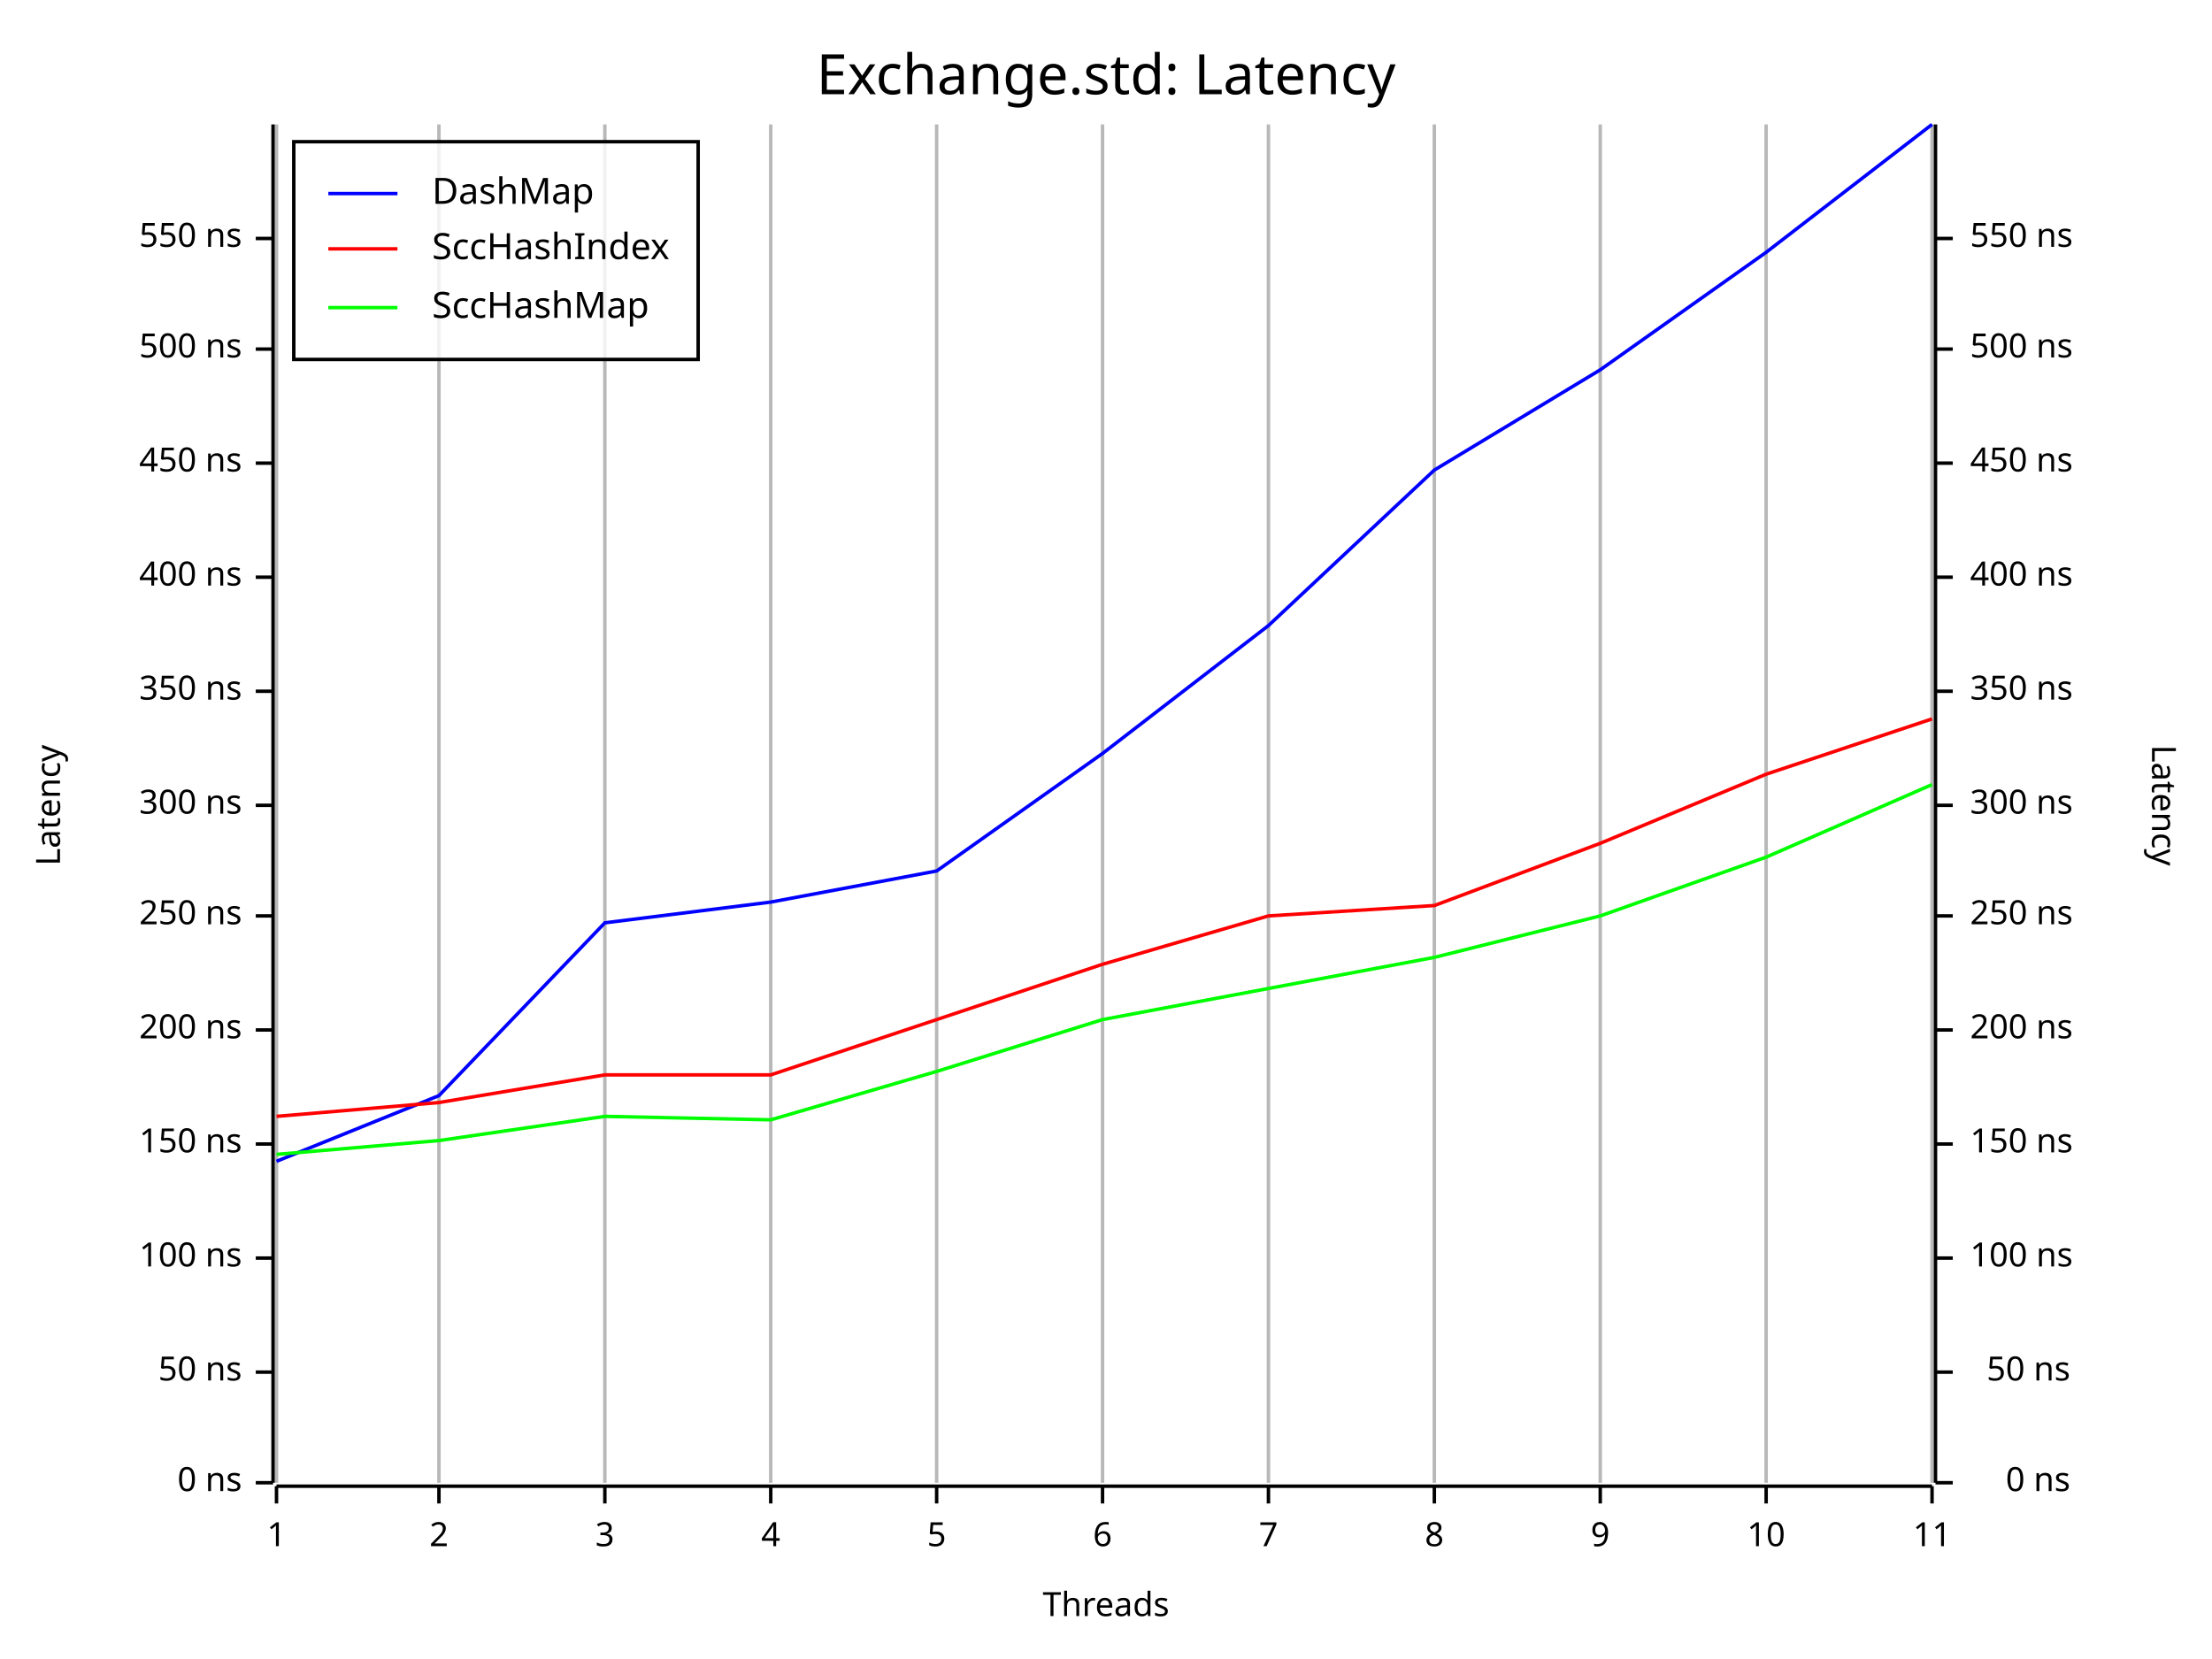
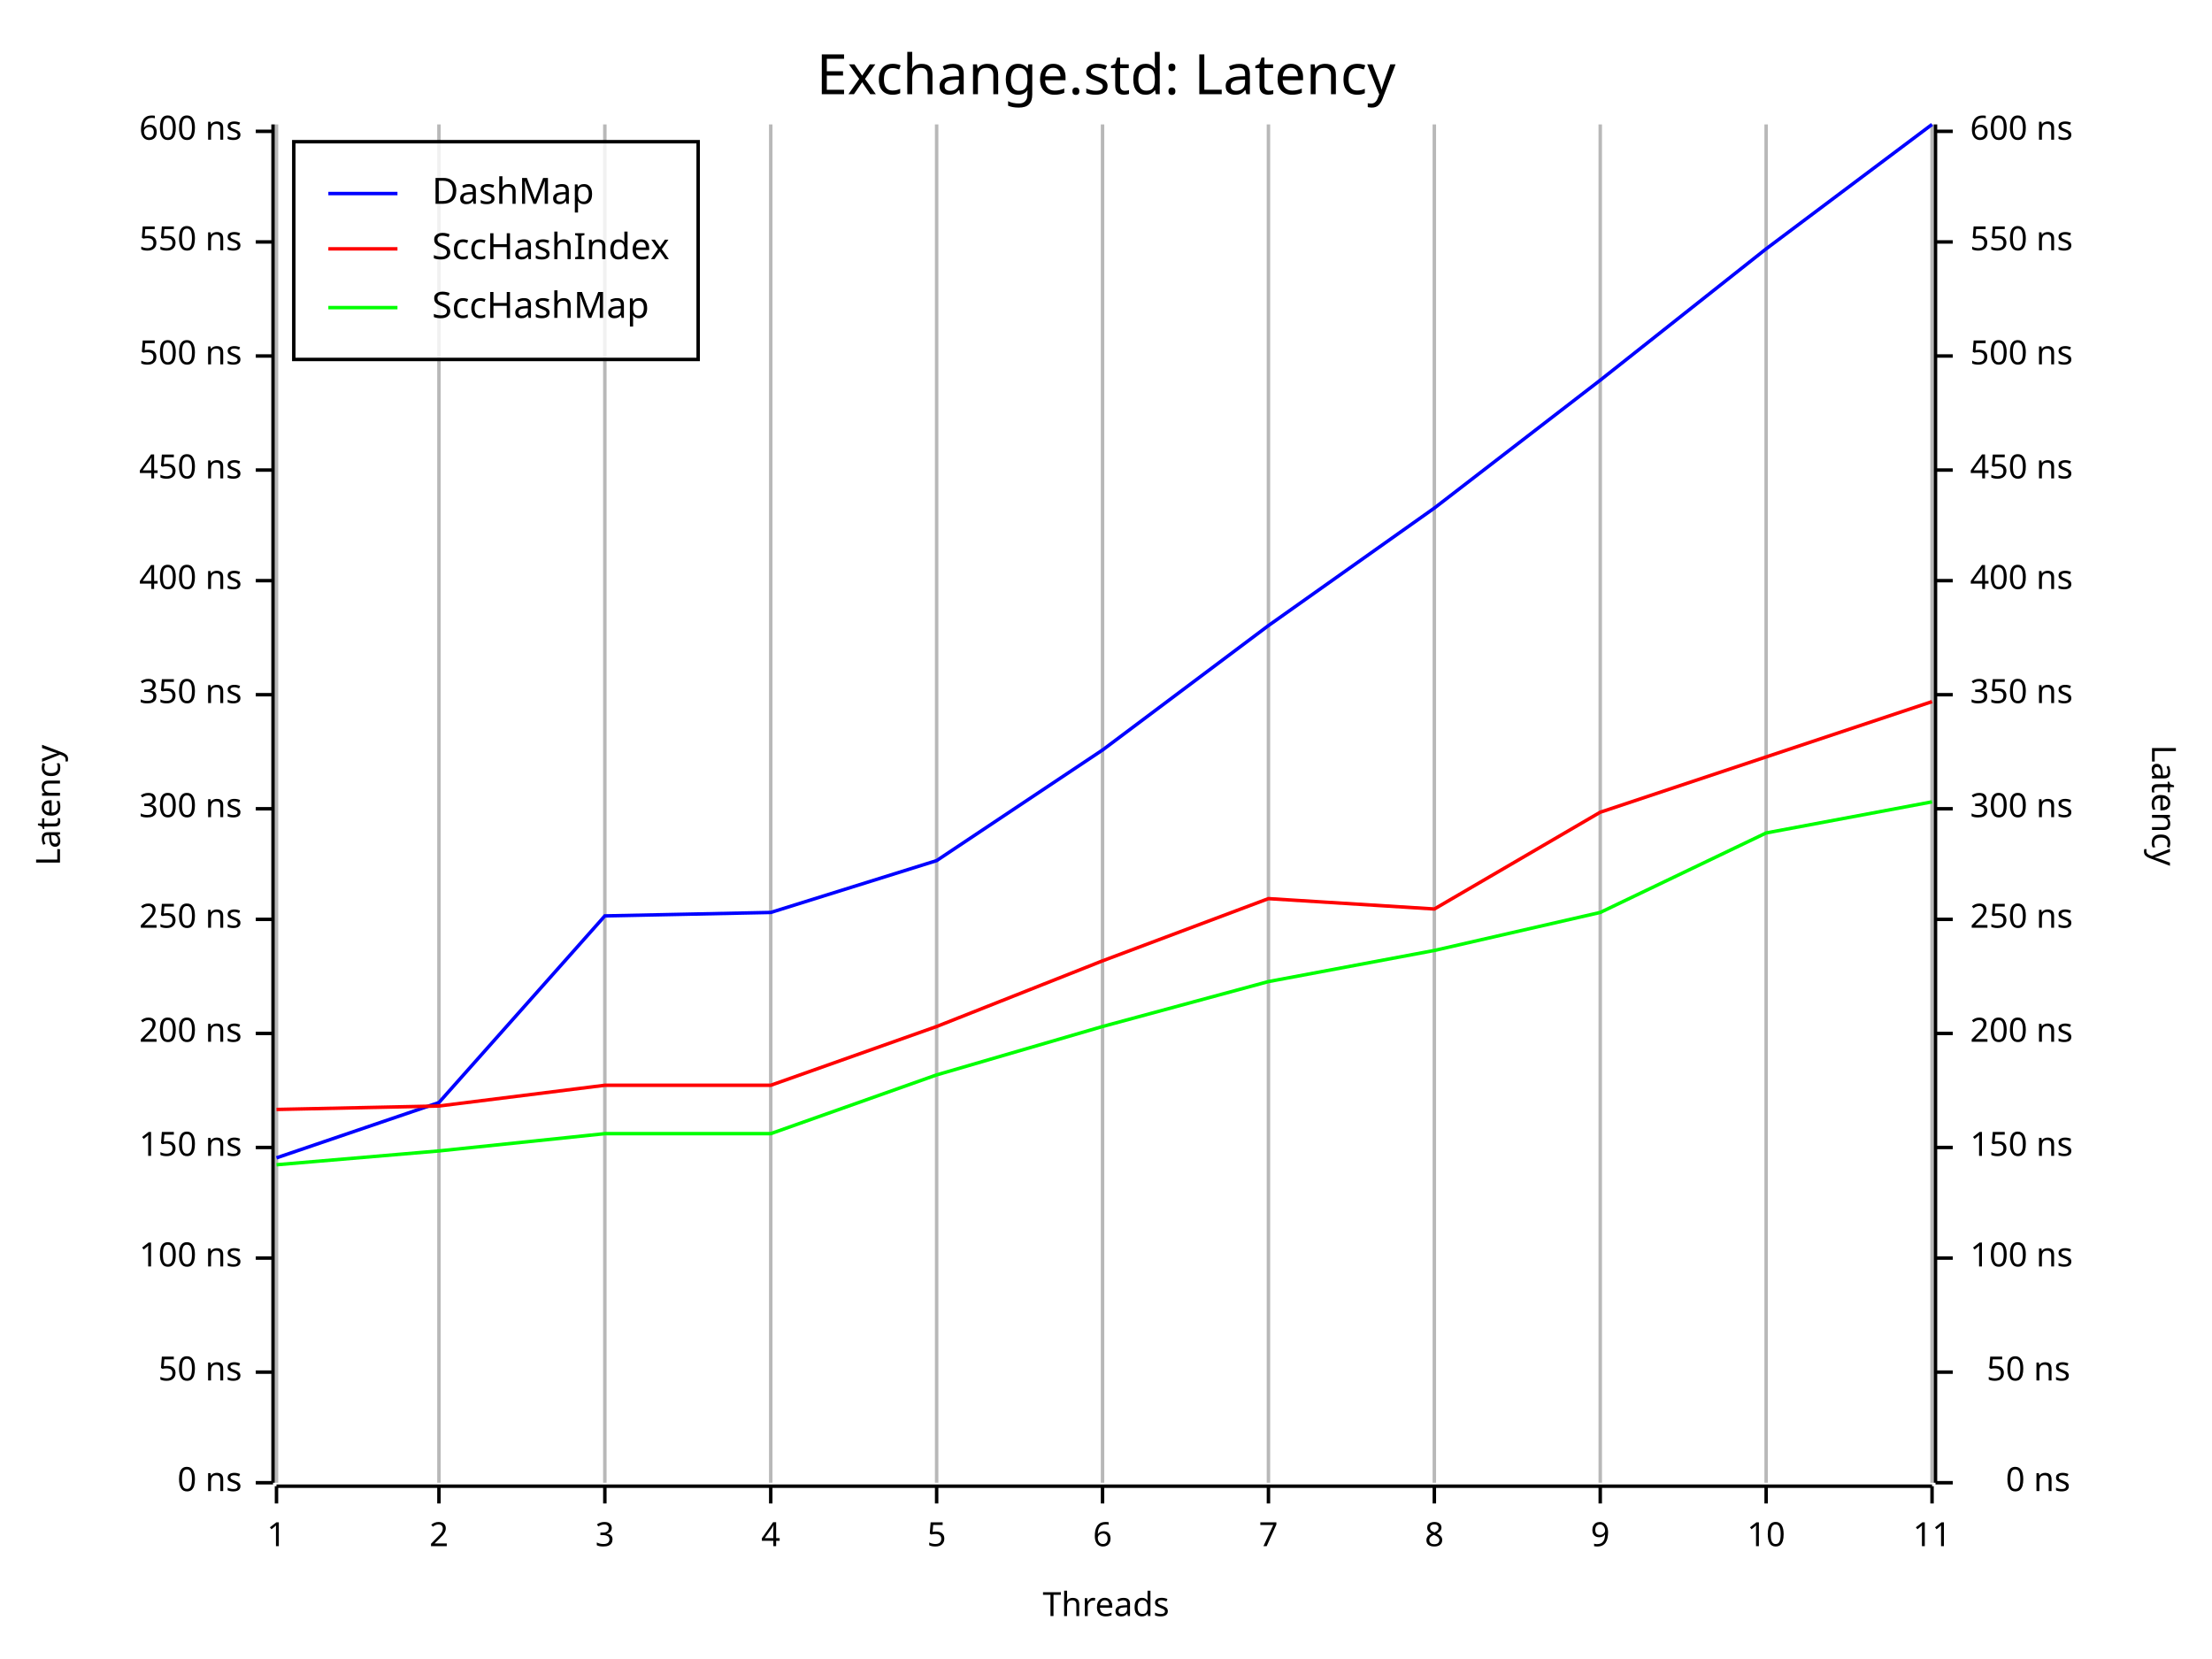
<svg xmlns="http://www.w3.org/2000/svg" width="640" height="480" viewBox="0 0 640 480">
  <rect x="0" y="0" width="640" height="480" opacity="1" fill="#FFFFFF" stroke="none" />
  <text x="320" y="15" dy="0.76em" text-anchor="middle" font-family="Fira Code" font-size="16.129" opacity="1" fill="#000000">
Exchange.std: Latency
</text>
  <line opacity="0.1" stroke="#000000" stroke-width="1" x1="80" y1="429" x2="80" y2="36" />
  <line opacity="0.1" stroke="#000000" stroke-width="1" x1="127" y1="429" x2="127" y2="36" />
  <line opacity="0.1" stroke="#000000" stroke-width="1" x1="175" y1="429" x2="175" y2="36" />
  <line opacity="0.1" stroke="#000000" stroke-width="1" x1="223" y1="429" x2="223" y2="36" />
  <line opacity="0.1" stroke="#000000" stroke-width="1" x1="271" y1="429" x2="271" y2="36" />
  <line opacity="0.1" stroke="#000000" stroke-width="1" x1="319" y1="429" x2="319" y2="36" />
  <line opacity="0.1" stroke="#000000" stroke-width="1" x1="367" y1="429" x2="367" y2="36" />
  <line opacity="0.1" stroke="#000000" stroke-width="1" x1="415" y1="429" x2="415" y2="36" />
  <line opacity="0.1" stroke="#000000" stroke-width="1" x1="463" y1="429" x2="463" y2="36" />
  <line opacity="0.1" stroke="#000000" stroke-width="1" x1="511" y1="429" x2="511" y2="36" />
  <line opacity="0.1" stroke="#000000" stroke-width="1" x1="559" y1="429" x2="559" y2="36" />
  <text x="10" y="233" dy="0.76em" text-anchor="middle" font-family="sans-serif" font-size="9.677" opacity="1" fill="#000000" transform="rotate(270, 10, 233)">
Latency
</text>
  <text x="320" y="470" dy="-0.5ex" text-anchor="middle" font-family="sans-serif" font-size="9.677" opacity="1" fill="#000000">
Threads
</text>
  <text x="630" y="233" dy="0.76em" text-anchor="middle" font-family="sans-serif" font-size="9.677" opacity="1" fill="#000000" transform="rotate(90, 630, 233)">
Latency
</text>
  <line opacity="0.2" stroke="#000000" stroke-width="1" x1="80" y1="429" x2="80" y2="36" />
  <line opacity="0.2" stroke="#000000" stroke-width="1" x1="127" y1="429" x2="127" y2="36" />
  <line opacity="0.2" stroke="#000000" stroke-width="1" x1="175" y1="429" x2="175" y2="36" />
  <line opacity="0.2" stroke="#000000" stroke-width="1" x1="223" y1="429" x2="223" y2="36" />
  <line opacity="0.2" stroke="#000000" stroke-width="1" x1="271" y1="429" x2="271" y2="36" />
  <line opacity="0.2" stroke="#000000" stroke-width="1" x1="319" y1="429" x2="319" y2="36" />
  <line opacity="0.2" stroke="#000000" stroke-width="1" x1="367" y1="429" x2="367" y2="36" />
  <line opacity="0.2" stroke="#000000" stroke-width="1" x1="415" y1="429" x2="415" y2="36" />
  <line opacity="0.2" stroke="#000000" stroke-width="1" x1="463" y1="429" x2="463" y2="36" />
  <line opacity="0.2" stroke="#000000" stroke-width="1" x1="511" y1="429" x2="511" y2="36" />
  <line opacity="0.2" stroke="#000000" stroke-width="1" x1="559" y1="429" x2="559" y2="36" />
  <polyline fill="none" opacity="1" stroke="#000000" stroke-width="1" points="79,36 79,429 " />
  <text x="70" y="429" dy="0.5ex" text-anchor="end" font-family="sans-serif" font-size="9.677" opacity="1" fill="#000000">
0 ns
</text>
  <polyline fill="none" opacity="1" stroke="#000000" stroke-width="1" points="74,429 79,429 " />
  <text x="70" y="397" dy="0.5ex" text-anchor="end" font-family="sans-serif" font-size="9.677" opacity="1" fill="#000000">
50 ns
</text>
  <polyline fill="none" opacity="1" stroke="#000000" stroke-width="1" points="74,397 79,397 " />
  <text x="70" y="364" dy="0.5ex" text-anchor="end" font-family="sans-serif" font-size="9.677" opacity="1" fill="#000000">
100 ns
</text>
  <polyline fill="none" opacity="1" stroke="#000000" stroke-width="1" points="74,364 79,364 " />
-   <text x="70" y="331" dy="0.5ex" text-anchor="end" font-family="sans-serif" font-size="9.677" opacity="1" fill="#000000">
+   <text x="70" y="332" dy="0.5ex" text-anchor="end" font-family="sans-serif" font-size="9.677" opacity="1" fill="#000000">
150 ns
</text>
-   <polyline fill="none" opacity="1" stroke="#000000" stroke-width="1" points="74,331 79,331 " />
-   <text x="70" y="298" dy="0.5ex" text-anchor="end" font-family="sans-serif" font-size="9.677" opacity="1" fill="#000000">
+   <polyline fill="none" opacity="1" stroke="#000000" stroke-width="1" points="74,332 79,332 " />
+   <text x="70" y="299" dy="0.5ex" text-anchor="end" font-family="sans-serif" font-size="9.677" opacity="1" fill="#000000">
200 ns
</text>
-   <polyline fill="none" opacity="1" stroke="#000000" stroke-width="1" points="74,298 79,298 " />
-   <text x="70" y="265" dy="0.5ex" text-anchor="end" font-family="sans-serif" font-size="9.677" opacity="1" fill="#000000">
+   <polyline fill="none" opacity="1" stroke="#000000" stroke-width="1" points="74,299 79,299 " />
+   <text x="70" y="266" dy="0.5ex" text-anchor="end" font-family="sans-serif" font-size="9.677" opacity="1" fill="#000000">
250 ns
</text>
-   <polyline fill="none" opacity="1" stroke="#000000" stroke-width="1" points="74,265 79,265 " />
-   <text x="70" y="233" dy="0.5ex" text-anchor="end" font-family="sans-serif" font-size="9.677" opacity="1" fill="#000000">
+   <polyline fill="none" opacity="1" stroke="#000000" stroke-width="1" points="74,266 79,266 " />
+   <text x="70" y="234" dy="0.5ex" text-anchor="end" font-family="sans-serif" font-size="9.677" opacity="1" fill="#000000">
300 ns
</text>
-   <polyline fill="none" opacity="1" stroke="#000000" stroke-width="1" points="74,233 79,233 " />
-   <text x="70" y="200" dy="0.5ex" text-anchor="end" font-family="sans-serif" font-size="9.677" opacity="1" fill="#000000">
+   <polyline fill="none" opacity="1" stroke="#000000" stroke-width="1" points="74,234 79,234 " />
+   <text x="70" y="201" dy="0.5ex" text-anchor="end" font-family="sans-serif" font-size="9.677" opacity="1" fill="#000000">
350 ns
</text>
-   <polyline fill="none" opacity="1" stroke="#000000" stroke-width="1" points="74,200 79,200 " />
-   <text x="70" y="167" dy="0.5ex" text-anchor="end" font-family="sans-serif" font-size="9.677" opacity="1" fill="#000000">
+   <polyline fill="none" opacity="1" stroke="#000000" stroke-width="1" points="74,201 79,201 " />
+   <text x="70" y="168" dy="0.5ex" text-anchor="end" font-family="sans-serif" font-size="9.677" opacity="1" fill="#000000">
400 ns
</text>
-   <polyline fill="none" opacity="1" stroke="#000000" stroke-width="1" points="74,167 79,167 " />
-   <text x="70" y="134" dy="0.5ex" text-anchor="end" font-family="sans-serif" font-size="9.677" opacity="1" fill="#000000">
+   <polyline fill="none" opacity="1" stroke="#000000" stroke-width="1" points="74,168 79,168 " />
+   <text x="70" y="136" dy="0.5ex" text-anchor="end" font-family="sans-serif" font-size="9.677" opacity="1" fill="#000000">
450 ns
</text>
-   <polyline fill="none" opacity="1" stroke="#000000" stroke-width="1" points="74,134 79,134 " />
-   <text x="70" y="101" dy="0.5ex" text-anchor="end" font-family="sans-serif" font-size="9.677" opacity="1" fill="#000000">
+   <polyline fill="none" opacity="1" stroke="#000000" stroke-width="1" points="74,136 79,136 " />
+   <text x="70" y="103" dy="0.5ex" text-anchor="end" font-family="sans-serif" font-size="9.677" opacity="1" fill="#000000">
500 ns
</text>
-   <polyline fill="none" opacity="1" stroke="#000000" stroke-width="1" points="74,101 79,101 " />
-   <text x="70" y="69" dy="0.5ex" text-anchor="end" font-family="sans-serif" font-size="9.677" opacity="1" fill="#000000">
+   <polyline fill="none" opacity="1" stroke="#000000" stroke-width="1" points="74,103 79,103 " />
+   <text x="70" y="70" dy="0.5ex" text-anchor="end" font-family="sans-serif" font-size="9.677" opacity="1" fill="#000000">
550 ns
</text>
-   <polyline fill="none" opacity="1" stroke="#000000" stroke-width="1" points="74,69 79,69 " />
+   <polyline fill="none" opacity="1" stroke="#000000" stroke-width="1" points="74,70 79,70 " />
+   <text x="70" y="38" dy="0.5ex" text-anchor="end" font-family="sans-serif" font-size="9.677" opacity="1" fill="#000000">
+ 600 ns
+ </text>
+   <polyline fill="none" opacity="1" stroke="#000000" stroke-width="1" points="74,38 79,38 " />
  <polyline fill="none" opacity="1" stroke="#000000" stroke-width="1" points="80,430 559,430 " />
  <text x="80" y="440" dy="0.76em" text-anchor="middle" font-family="sans-serif" font-size="9.677" opacity="1" fill="#000000">
1
</text>
  <polyline fill="none" opacity="1" stroke="#000000" stroke-width="1" points="80,430 80,435 " />
  <text x="127" y="440" dy="0.76em" text-anchor="middle" font-family="sans-serif" font-size="9.677" opacity="1" fill="#000000">
2
</text>
  <polyline fill="none" opacity="1" stroke="#000000" stroke-width="1" points="127,430 127,435 " />
  <text x="175" y="440" dy="0.76em" text-anchor="middle" font-family="sans-serif" font-size="9.677" opacity="1" fill="#000000">
3
</text>
  <polyline fill="none" opacity="1" stroke="#000000" stroke-width="1" points="175,430 175,435 " />
  <text x="223" y="440" dy="0.76em" text-anchor="middle" font-family="sans-serif" font-size="9.677" opacity="1" fill="#000000">
4
</text>
  <polyline fill="none" opacity="1" stroke="#000000" stroke-width="1" points="223,430 223,435 " />
  <text x="271" y="440" dy="0.76em" text-anchor="middle" font-family="sans-serif" font-size="9.677" opacity="1" fill="#000000">
5
</text>
  <polyline fill="none" opacity="1" stroke="#000000" stroke-width="1" points="271,430 271,435 " />
  <text x="319" y="440" dy="0.76em" text-anchor="middle" font-family="sans-serif" font-size="9.677" opacity="1" fill="#000000">
6
</text>
  <polyline fill="none" opacity="1" stroke="#000000" stroke-width="1" points="319,430 319,435 " />
  <text x="367" y="440" dy="0.76em" text-anchor="middle" font-family="sans-serif" font-size="9.677" opacity="1" fill="#000000">
7
</text>
  <polyline fill="none" opacity="1" stroke="#000000" stroke-width="1" points="367,430 367,435 " />
  <text x="415" y="440" dy="0.76em" text-anchor="middle" font-family="sans-serif" font-size="9.677" opacity="1" fill="#000000">
8
</text>
  <polyline fill="none" opacity="1" stroke="#000000" stroke-width="1" points="415,430 415,435 " />
  <text x="463" y="440" dy="0.76em" text-anchor="middle" font-family="sans-serif" font-size="9.677" opacity="1" fill="#000000">
9
</text>
  <polyline fill="none" opacity="1" stroke="#000000" stroke-width="1" points="463,430 463,435 " />
  <text x="511" y="440" dy="0.76em" text-anchor="middle" font-family="sans-serif" font-size="9.677" opacity="1" fill="#000000">
10
</text>
  <polyline fill="none" opacity="1" stroke="#000000" stroke-width="1" points="511,430 511,435 " />
  <text x="559" y="440" dy="0.76em" text-anchor="middle" font-family="sans-serif" font-size="9.677" opacity="1" fill="#000000">
11
</text>
  <polyline fill="none" opacity="1" stroke="#000000" stroke-width="1" points="559,430 559,435 " />
  <polyline fill="none" opacity="1" stroke="#000000" stroke-width="1" points="560,36 560,429 " />
  <text x="599" y="429" dy="0.5ex" text-anchor="end" font-family="sans-serif" font-size="9.677" opacity="1" fill="#000000">
0 ns
</text>
  <polyline fill="none" opacity="1" stroke="#000000" stroke-width="1" points="560,429 565,429 " />
  <text x="599" y="397" dy="0.5ex" text-anchor="end" font-family="sans-serif" font-size="9.677" opacity="1" fill="#000000">
50 ns
</text>
  <polyline fill="none" opacity="1" stroke="#000000" stroke-width="1" points="560,397 565,397 " />
  <text x="570" y="364" dy="0.5ex" text-anchor="start" font-family="sans-serif" font-size="9.677" opacity="1" fill="#000000">
100 ns
</text>
  <polyline fill="none" opacity="1" stroke="#000000" stroke-width="1" points="560,364 565,364 " />
-   <text x="570" y="331" dy="0.5ex" text-anchor="start" font-family="sans-serif" font-size="9.677" opacity="1" fill="#000000">
+   <text x="570" y="332" dy="0.5ex" text-anchor="start" font-family="sans-serif" font-size="9.677" opacity="1" fill="#000000">
150 ns
</text>
-   <polyline fill="none" opacity="1" stroke="#000000" stroke-width="1" points="560,331 565,331 " />
-   <text x="570" y="298" dy="0.5ex" text-anchor="start" font-family="sans-serif" font-size="9.677" opacity="1" fill="#000000">
+   <polyline fill="none" opacity="1" stroke="#000000" stroke-width="1" points="560,332 565,332 " />
+   <text x="570" y="299" dy="0.5ex" text-anchor="start" font-family="sans-serif" font-size="9.677" opacity="1" fill="#000000">
200 ns
</text>
-   <polyline fill="none" opacity="1" stroke="#000000" stroke-width="1" points="560,298 565,298 " />
-   <text x="570" y="265" dy="0.5ex" text-anchor="start" font-family="sans-serif" font-size="9.677" opacity="1" fill="#000000">
+   <polyline fill="none" opacity="1" stroke="#000000" stroke-width="1" points="560,299 565,299 " />
+   <text x="570" y="266" dy="0.5ex" text-anchor="start" font-family="sans-serif" font-size="9.677" opacity="1" fill="#000000">
250 ns
</text>
-   <polyline fill="none" opacity="1" stroke="#000000" stroke-width="1" points="560,265 565,265 " />
-   <text x="570" y="233" dy="0.5ex" text-anchor="start" font-family="sans-serif" font-size="9.677" opacity="1" fill="#000000">
+   <polyline fill="none" opacity="1" stroke="#000000" stroke-width="1" points="560,266 565,266 " />
+   <text x="570" y="234" dy="0.5ex" text-anchor="start" font-family="sans-serif" font-size="9.677" opacity="1" fill="#000000">
300 ns
</text>
-   <polyline fill="none" opacity="1" stroke="#000000" stroke-width="1" points="560,233 565,233 " />
-   <text x="570" y="200" dy="0.5ex" text-anchor="start" font-family="sans-serif" font-size="9.677" opacity="1" fill="#000000">
+   <polyline fill="none" opacity="1" stroke="#000000" stroke-width="1" points="560,234 565,234 " />
+   <text x="570" y="201" dy="0.5ex" text-anchor="start" font-family="sans-serif" font-size="9.677" opacity="1" fill="#000000">
350 ns
</text>
-   <polyline fill="none" opacity="1" stroke="#000000" stroke-width="1" points="560,200 565,200 " />
-   <text x="570" y="167" dy="0.5ex" text-anchor="start" font-family="sans-serif" font-size="9.677" opacity="1" fill="#000000">
+   <polyline fill="none" opacity="1" stroke="#000000" stroke-width="1" points="560,201 565,201 " />
+   <text x="570" y="168" dy="0.5ex" text-anchor="start" font-family="sans-serif" font-size="9.677" opacity="1" fill="#000000">
400 ns
</text>
-   <polyline fill="none" opacity="1" stroke="#000000" stroke-width="1" points="560,167 565,167 " />
-   <text x="570" y="134" dy="0.5ex" text-anchor="start" font-family="sans-serif" font-size="9.677" opacity="1" fill="#000000">
+   <polyline fill="none" opacity="1" stroke="#000000" stroke-width="1" points="560,168 565,168 " />
+   <text x="570" y="136" dy="0.5ex" text-anchor="start" font-family="sans-serif" font-size="9.677" opacity="1" fill="#000000">
450 ns
</text>
-   <polyline fill="none" opacity="1" stroke="#000000" stroke-width="1" points="560,134 565,134 " />
-   <text x="570" y="101" dy="0.5ex" text-anchor="start" font-family="sans-serif" font-size="9.677" opacity="1" fill="#000000">
+   <polyline fill="none" opacity="1" stroke="#000000" stroke-width="1" points="560,136 565,136 " />
+   <text x="570" y="103" dy="0.5ex" text-anchor="start" font-family="sans-serif" font-size="9.677" opacity="1" fill="#000000">
500 ns
</text>
-   <polyline fill="none" opacity="1" stroke="#000000" stroke-width="1" points="560,101 565,101 " />
-   <text x="570" y="69" dy="0.5ex" text-anchor="start" font-family="sans-serif" font-size="9.677" opacity="1" fill="#000000">
+   <polyline fill="none" opacity="1" stroke="#000000" stroke-width="1" points="560,103 565,103 " />
+   <text x="570" y="70" dy="0.5ex" text-anchor="start" font-family="sans-serif" font-size="9.677" opacity="1" fill="#000000">
550 ns
</text>
-   <polyline fill="none" opacity="1" stroke="#000000" stroke-width="1" points="560,69 565,69 " />
-   <polyline fill="none" opacity="1" stroke="#0000FF" stroke-width="1" points="80,336 127,317 175,267 223,261 271,252 319,218 367,181 415,136 463,107 511,73 559,36 " />
-   <polyline fill="none" opacity="1" stroke="#FF0000" stroke-width="1" points="80,323 127,319 175,311 223,311 271,295 319,279 367,265 415,262 463,244 511,224 559,208 " />
-   <polyline fill="none" opacity="1" stroke="#00FF00" stroke-width="1" points="80,334 127,330 175,323 223,324 271,310 319,295 367,286 415,277 463,265 511,248 559,227 " />
+   <polyline fill="none" opacity="1" stroke="#000000" stroke-width="1" points="560,70 565,70 " />
+   <text x="570" y="38" dy="0.5ex" text-anchor="start" font-family="sans-serif" font-size="9.677" opacity="1" fill="#000000">
+ 600 ns
+ </text>
+   <polyline fill="none" opacity="1" stroke="#000000" stroke-width="1" points="560,38 565,38 " />
+   <polyline fill="none" opacity="1" stroke="#0000FF" stroke-width="1" points="80,335 127,319 175,265 223,264 271,249 319,217 367,181 415,147 463,110 511,72 559,36 " />
+   <polyline fill="none" opacity="1" stroke="#FF0000" stroke-width="1" points="80,321 127,320 175,314 223,314 271,297 319,278 367,260 415,263 463,235 511,219 559,203 " />
+   <polyline fill="none" opacity="1" stroke="#00FF00" stroke-width="1" points="80,337 127,333 175,328 223,328 271,311 319,297 367,284 415,275 463,264 511,241 559,232 " />
  <rect x="85" y="41" width="117" height="63" opacity="0.8" fill="#FFFFFF" stroke="none" />
  <rect x="85" y="41" width="117" height="63" opacity="1" fill="none" stroke="#000000" />
  <text x="125" y="51" dy="0.76em" text-anchor="start" font-family="Fira Code" font-size="10.484" opacity="1" fill="#000000">
DashMap
</text>
  <text x="125" y="67" dy="0.76em" text-anchor="start" font-family="Fira Code" font-size="10.484" opacity="1" fill="#000000">
SccHashIndex
</text>
  <text x="125" y="84" dy="0.76em" text-anchor="start" font-family="Fira Code" font-size="10.484" opacity="1" fill="#000000">
SccHashMap
</text>
  <polyline fill="none" opacity="1" stroke="#0000FF" stroke-width="1" points="95,56 115,56 " />
  <polyline fill="none" opacity="1" stroke="#FF0000" stroke-width="1" points="95,72 115,72 " />
  <polyline fill="none" opacity="1" stroke="#00FF00" stroke-width="1" points="95,89 115,89 " />
</svg>
